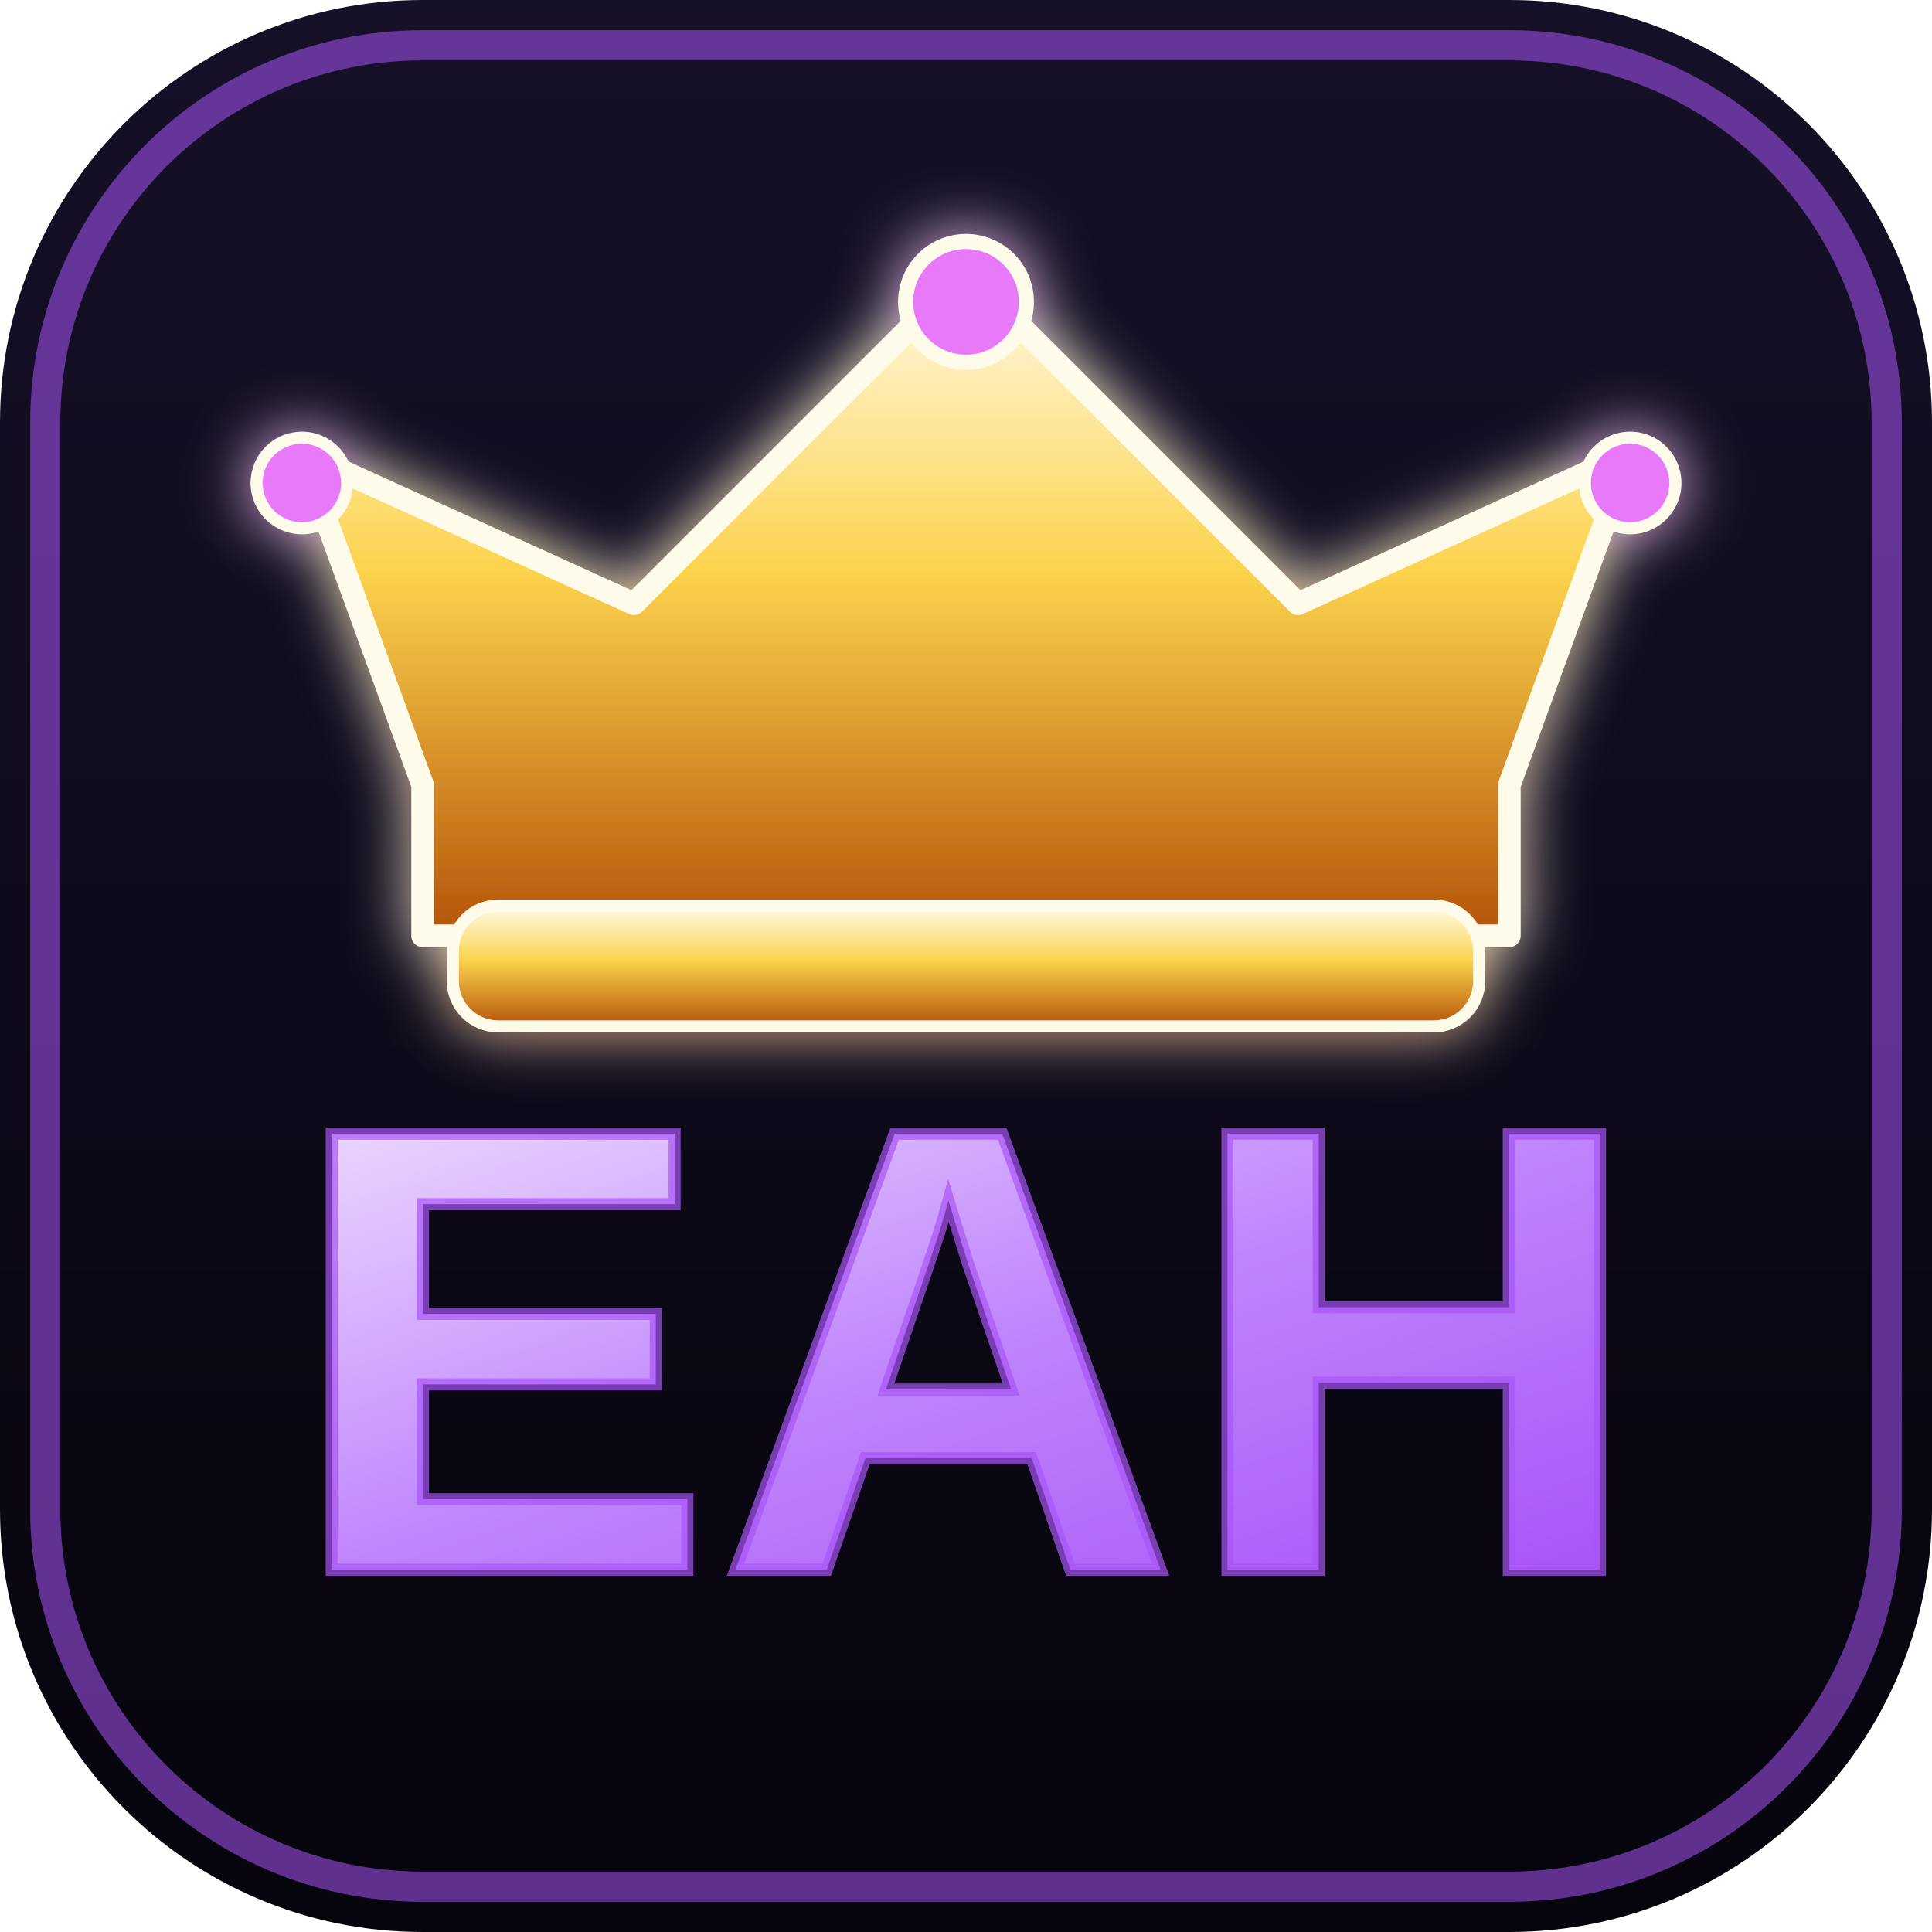
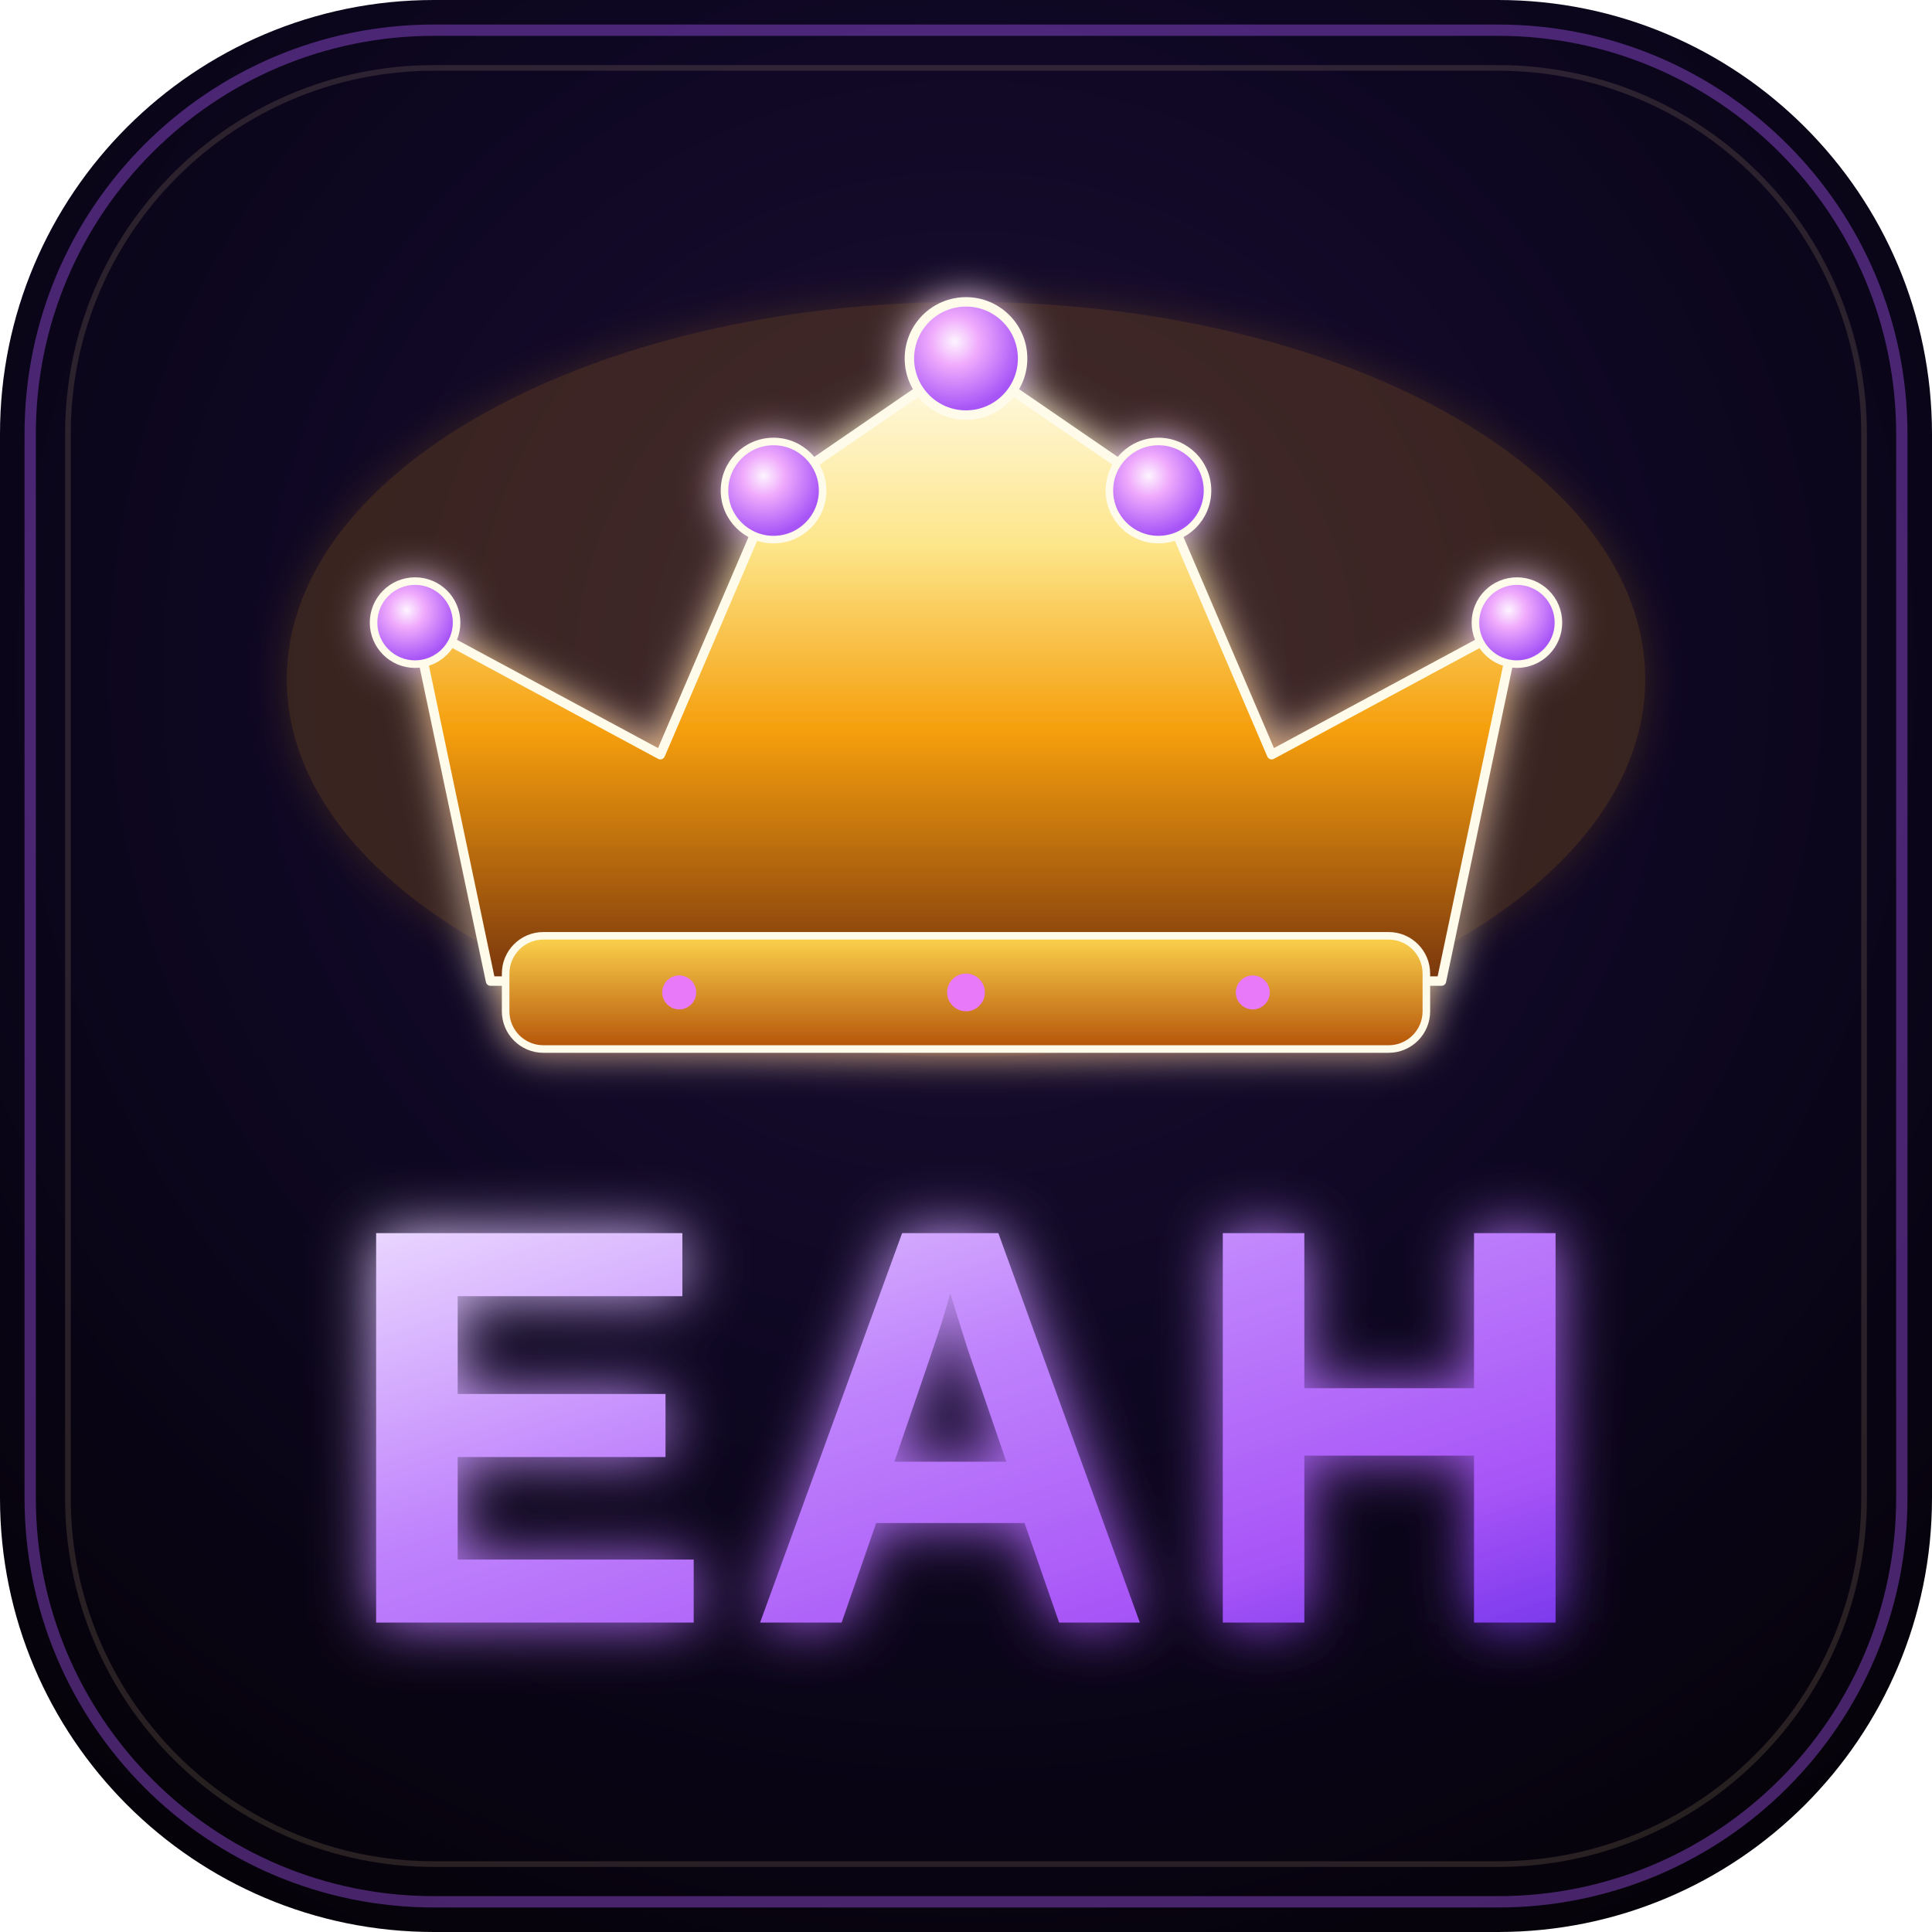
- <svg xmlns="http://www.w3.org/2000/svg" viewBox="0 0 128 128" width="128" height="128">
+ <svg xmlns="http://www.w3.org/2000/svg" viewBox="0 0 512 512" width="512" height="512">
  <defs>
-     <linearGradient id="bg" x1="0" y1="0" x2="0" y2="1">
-       <stop offset="0%" stop-color="#161028" />
-       <stop offset="100%" stop-color="#06040C" />
-     </linearGradient>
+     <radialGradient id="bg" cx="50%" cy="35%" r="75%">
+       <stop offset="0%" stop-color="#1C0F35" />
+       <stop offset="50%" stop-color="#0E0722" />
+       <stop offset="100%" stop-color="#050208" />
+     </radialGradient>
    <linearGradient id="crown" x1="0" y1="0" x2="0" y2="1">
      <stop offset="0%" stop-color="#FFFBEB" />
-       <stop offset="45%" stop-color="#FCD34D" />
+       <stop offset="30%" stop-color="#FDE68A" />
+       <stop offset="60%" stop-color="#F59E0B" />
+       <stop offset="100%" stop-color="#78350F" />
+     </linearGradient>
+     <linearGradient id="rim" x1="0" y1="0" x2="0" y2="1">
+       <stop offset="0%" stop-color="#FCD34D" />
      <stop offset="100%" stop-color="#B45309" />
    </linearGradient>
+     <radialGradient id="jewel" cx="40%" cy="35%" r="60%">
+       <stop offset="0%" stop-color="#FDF4FF" />
+       <stop offset="35%" stop-color="#F0ABFC" />
+       <stop offset="100%" stop-color="#A855F7" />
+     </radialGradient>
    <linearGradient id="neon" x1="0" y1="0" x2="1" y2="1">
      <stop offset="0%" stop-color="#E9D5FF" />
-       <stop offset="50%" stop-color="#C084FC" />
-       <stop offset="100%" stop-color="#A855F7" />
+       <stop offset="40%" stop-color="#C084FC" />
+       <stop offset="80%" stop-color="#A855F7" />
+       <stop offset="100%" stop-color="#7C3AED" />
    </linearGradient>
    <filter id="glow" x="-50%" y="-50%" width="200%" height="200%">
-       <feGaussianBlur stdDeviation="2" result="blur" />
+       <feGaussianBlur stdDeviation="5" result="b" />
      <feMerge>
-         <feMergeNode in="blur" />
+         <feMergeNode in="b" />
+         <feMergeNode in="SourceGraphic" />
+       </feMerge>
+     </filter>
+     <filter id="neonGlow" x="-50%" y="-50%" width="200%" height="200%">
+       <feGaussianBlur stdDeviation="8" result="b" />
+       <feMerge>
+         <feMergeNode in="b" />
        <feMergeNode in="SourceGraphic" />
      </feMerge>
    </filter>
  </defs>
-   <rect width="128" height="128" rx="28" fill="url(#bg)" />
-   <rect x="3" y="3" width="122" height="122" rx="25" fill="none" stroke="#A855F7" stroke-opacity="0.55" stroke-width="2" />
+   <rect width="512" height="512" rx="115" fill="url(#bg)" />
+   <ellipse cx="256" cy="180" rx="180" ry="100" fill="#F59E0B" opacity="0.18" filter="url(#glow)" />
+   <rect x="8" y="8" width="496" height="496" rx="107" fill="none" stroke="#A855F7" stroke-opacity="0.4" stroke-width="3" />
+   <rect x="18" y="18" width="476" height="476" rx="97" fill="none" stroke="#E8C79A" stroke-opacity="0.15" stroke-width="1.5" />
  <g filter="url(#glow)">
-     <path d="M28 52 L20 30 L42 40 L64 18 L86 40 L108 30 L100 52 L100 62 L28 62 Z" fill="url(#crown)" stroke="#FFFBEB" stroke-width="1.5" stroke-linejoin="round" />
-     <rect x="30" y="60" width="68" height="8" rx="3" fill="url(#crown)" stroke="#FFFBEB" stroke-width="0.8" />
-     <circle cx="64" cy="20" r="4" fill="#E879F9" stroke="#FFFBEB" stroke-width="1" />
-     <circle cx="20" cy="32" r="3" fill="#E879F9" stroke="#FFFBEB" stroke-width="0.8" />
-     <circle cx="108" cy="32" r="3" fill="#E879F9" stroke="#FFFBEB" stroke-width="0.8" />
+     <path d="M 130 260 L 110 165 L 175 200 L 205 130 L 256 95 L 307 130 L 337 200 L 402 165 L 382 260 Z" fill="url(#crown)" stroke="#FFFBEB" stroke-width="2.5" stroke-linejoin="round" />
+     <rect x="134" y="248" width="244" height="30" rx="10" fill="url(#rim)" stroke="#FFFBEB" stroke-width="2" />
+     <circle cx="110" cy="165" r="11" fill="url(#jewel)" stroke="#FFFBEB" stroke-width="2" />
+     <circle cx="205" cy="130" r="13" fill="url(#jewel)" stroke="#FFFBEB" stroke-width="2" />
+     <circle cx="256" cy="95" r="15" fill="url(#jewel)" stroke="#FFFBEB" stroke-width="2.5" />
+     <circle cx="307" cy="130" r="13" fill="url(#jewel)" stroke="#FFFBEB" stroke-width="2" />
+     <circle cx="402" cy="165" r="11" fill="url(#jewel)" stroke="#FFFBEB" stroke-width="2" />
+     <circle cx="180" cy="263" r="4.5" fill="#E879F9" />
+     <circle cx="256" cy="263" r="5" fill="#E879F9" />
+     <circle cx="332" cy="263" r="4.5" fill="#E879F9" />
  </g>
-   <text x="64" y="104" text-anchor="middle" font-family="Cairo, 'Segoe UI', Arial, Helvetica, sans-serif" font-size="42" font-weight="900" letter-spacing="0.5" fill="url(#neon)" stroke="#A855F7" stroke-width="0.8" stroke-opacity="0.7">EAH</text>
+   <g filter="url(#neonGlow)">
+     <text x="256" y="430" text-anchor="middle" font-family="'Cairo Play', Cairo, 'Arial Black', Arial, sans-serif" font-size="150" font-weight="900" letter-spacing="8" fill="url(#neon)">EAH</text>
+   </g>
</svg>
